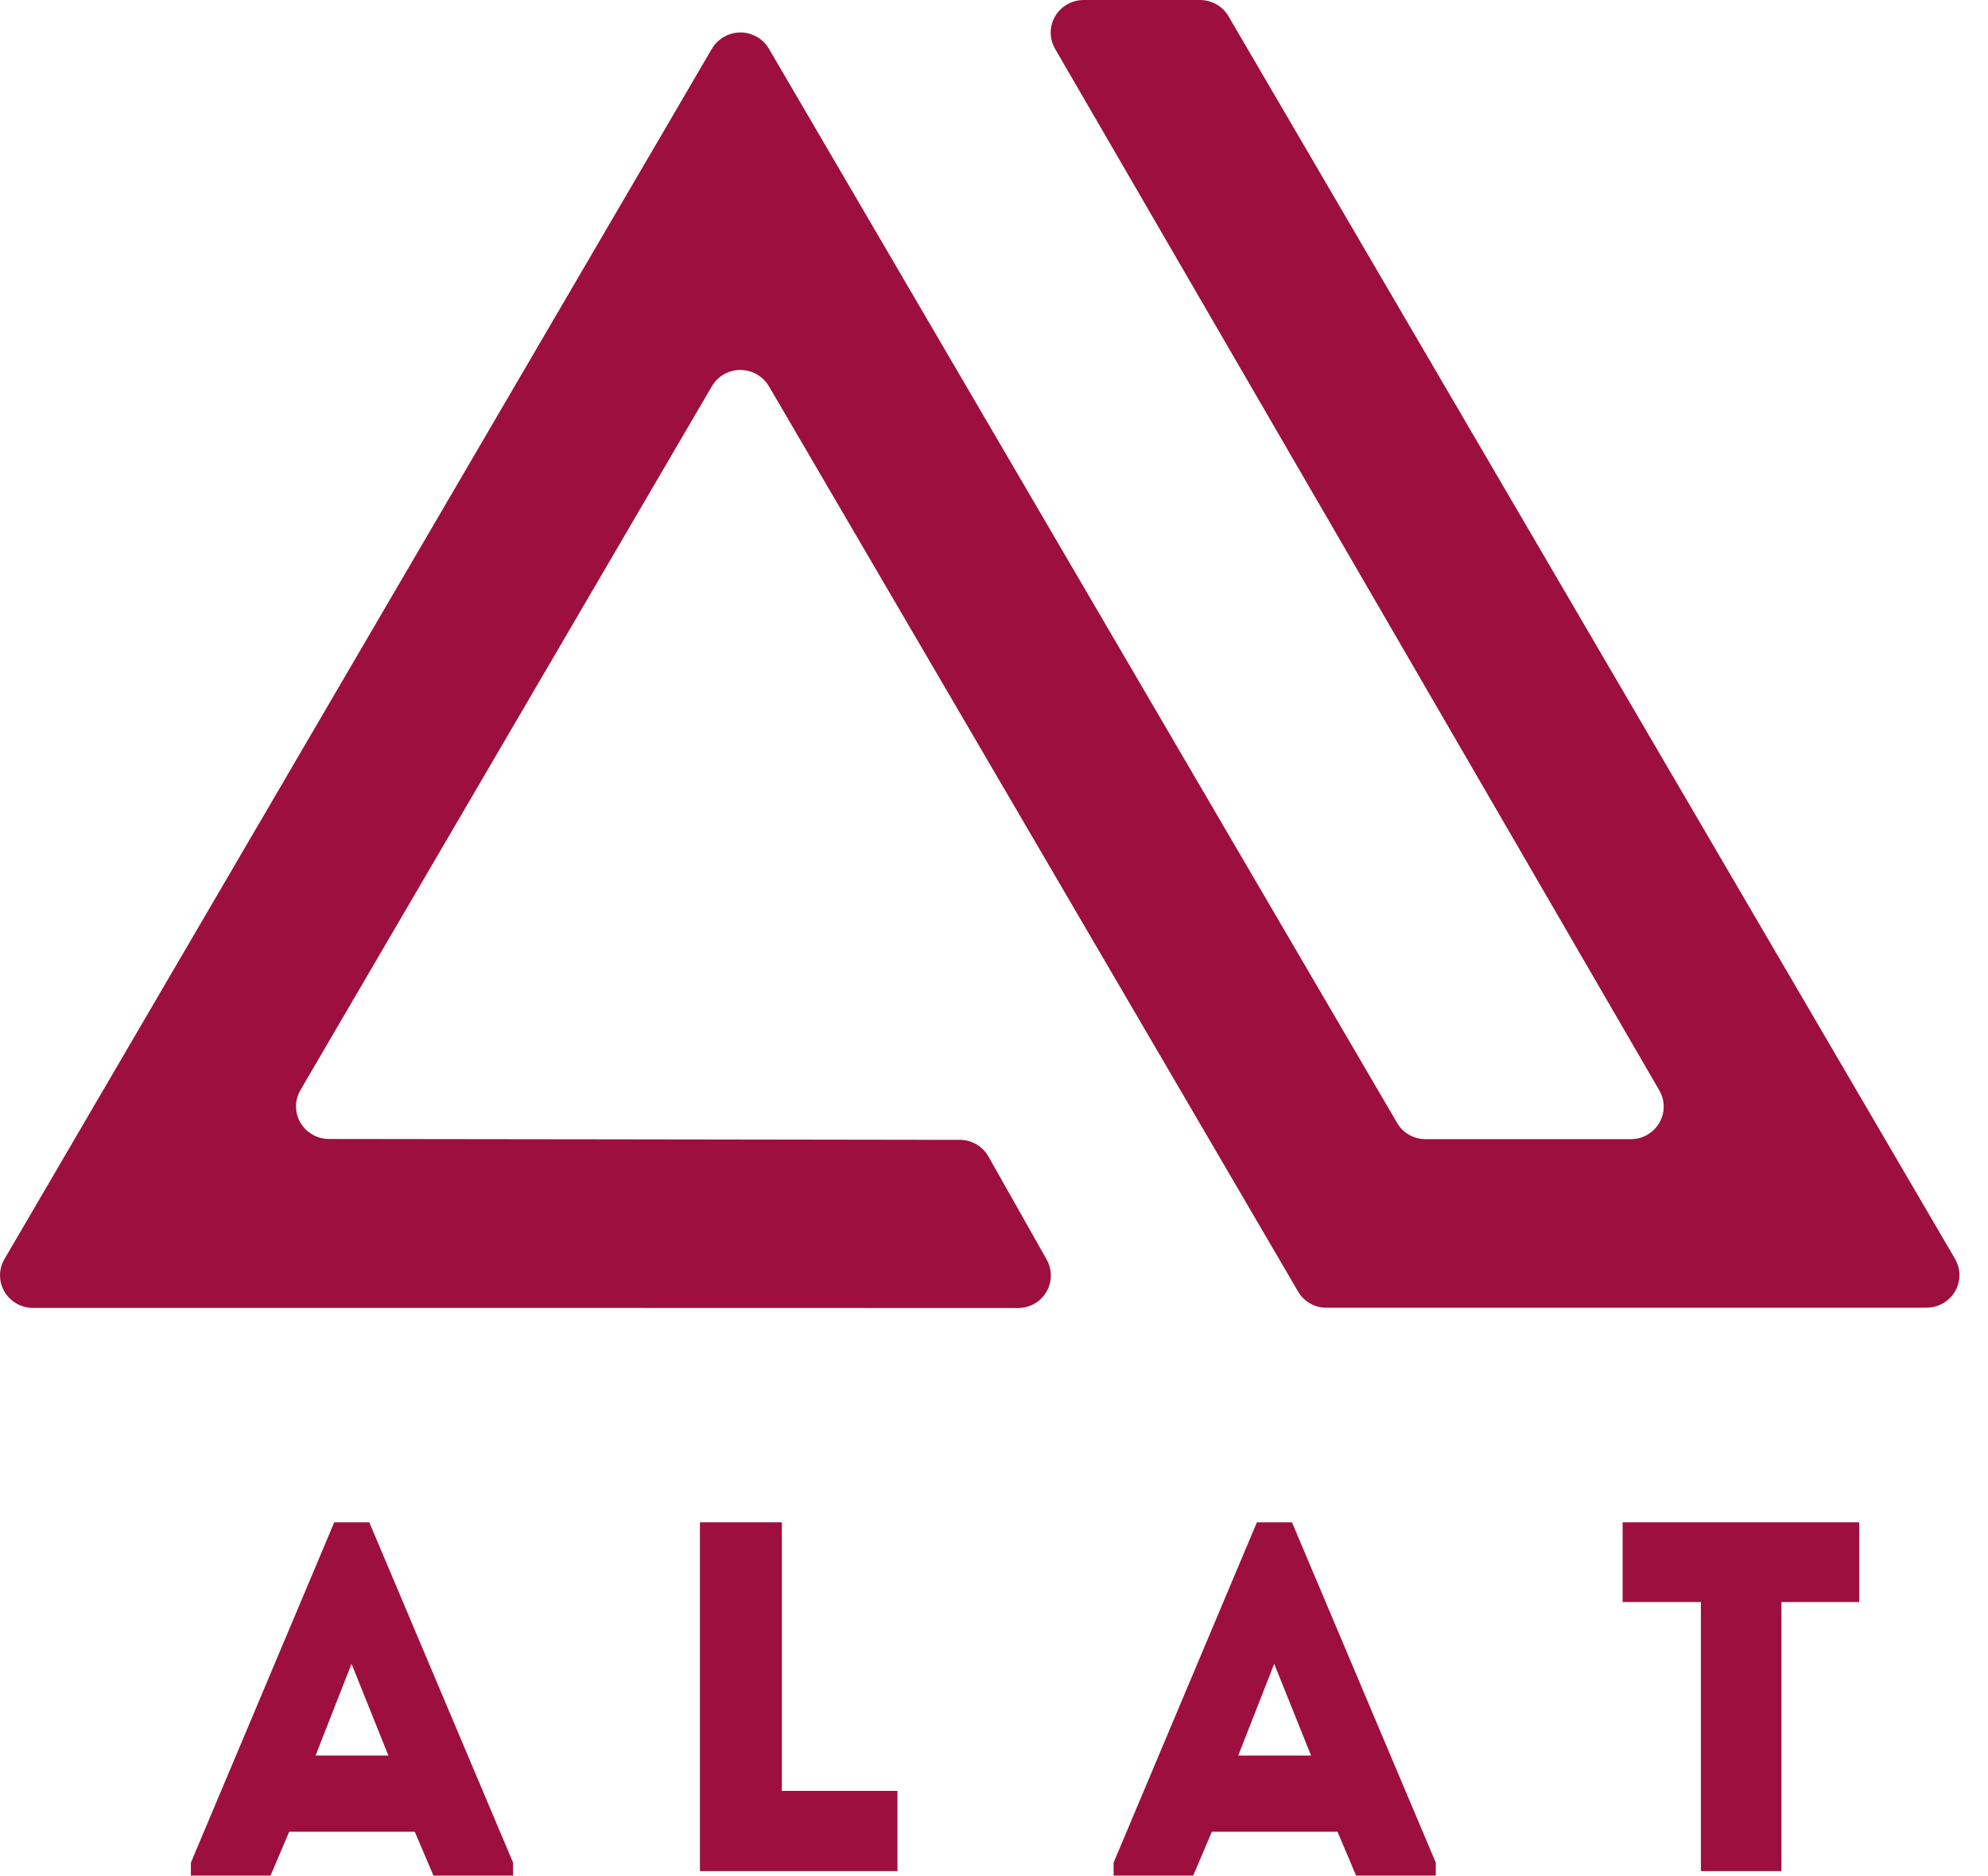
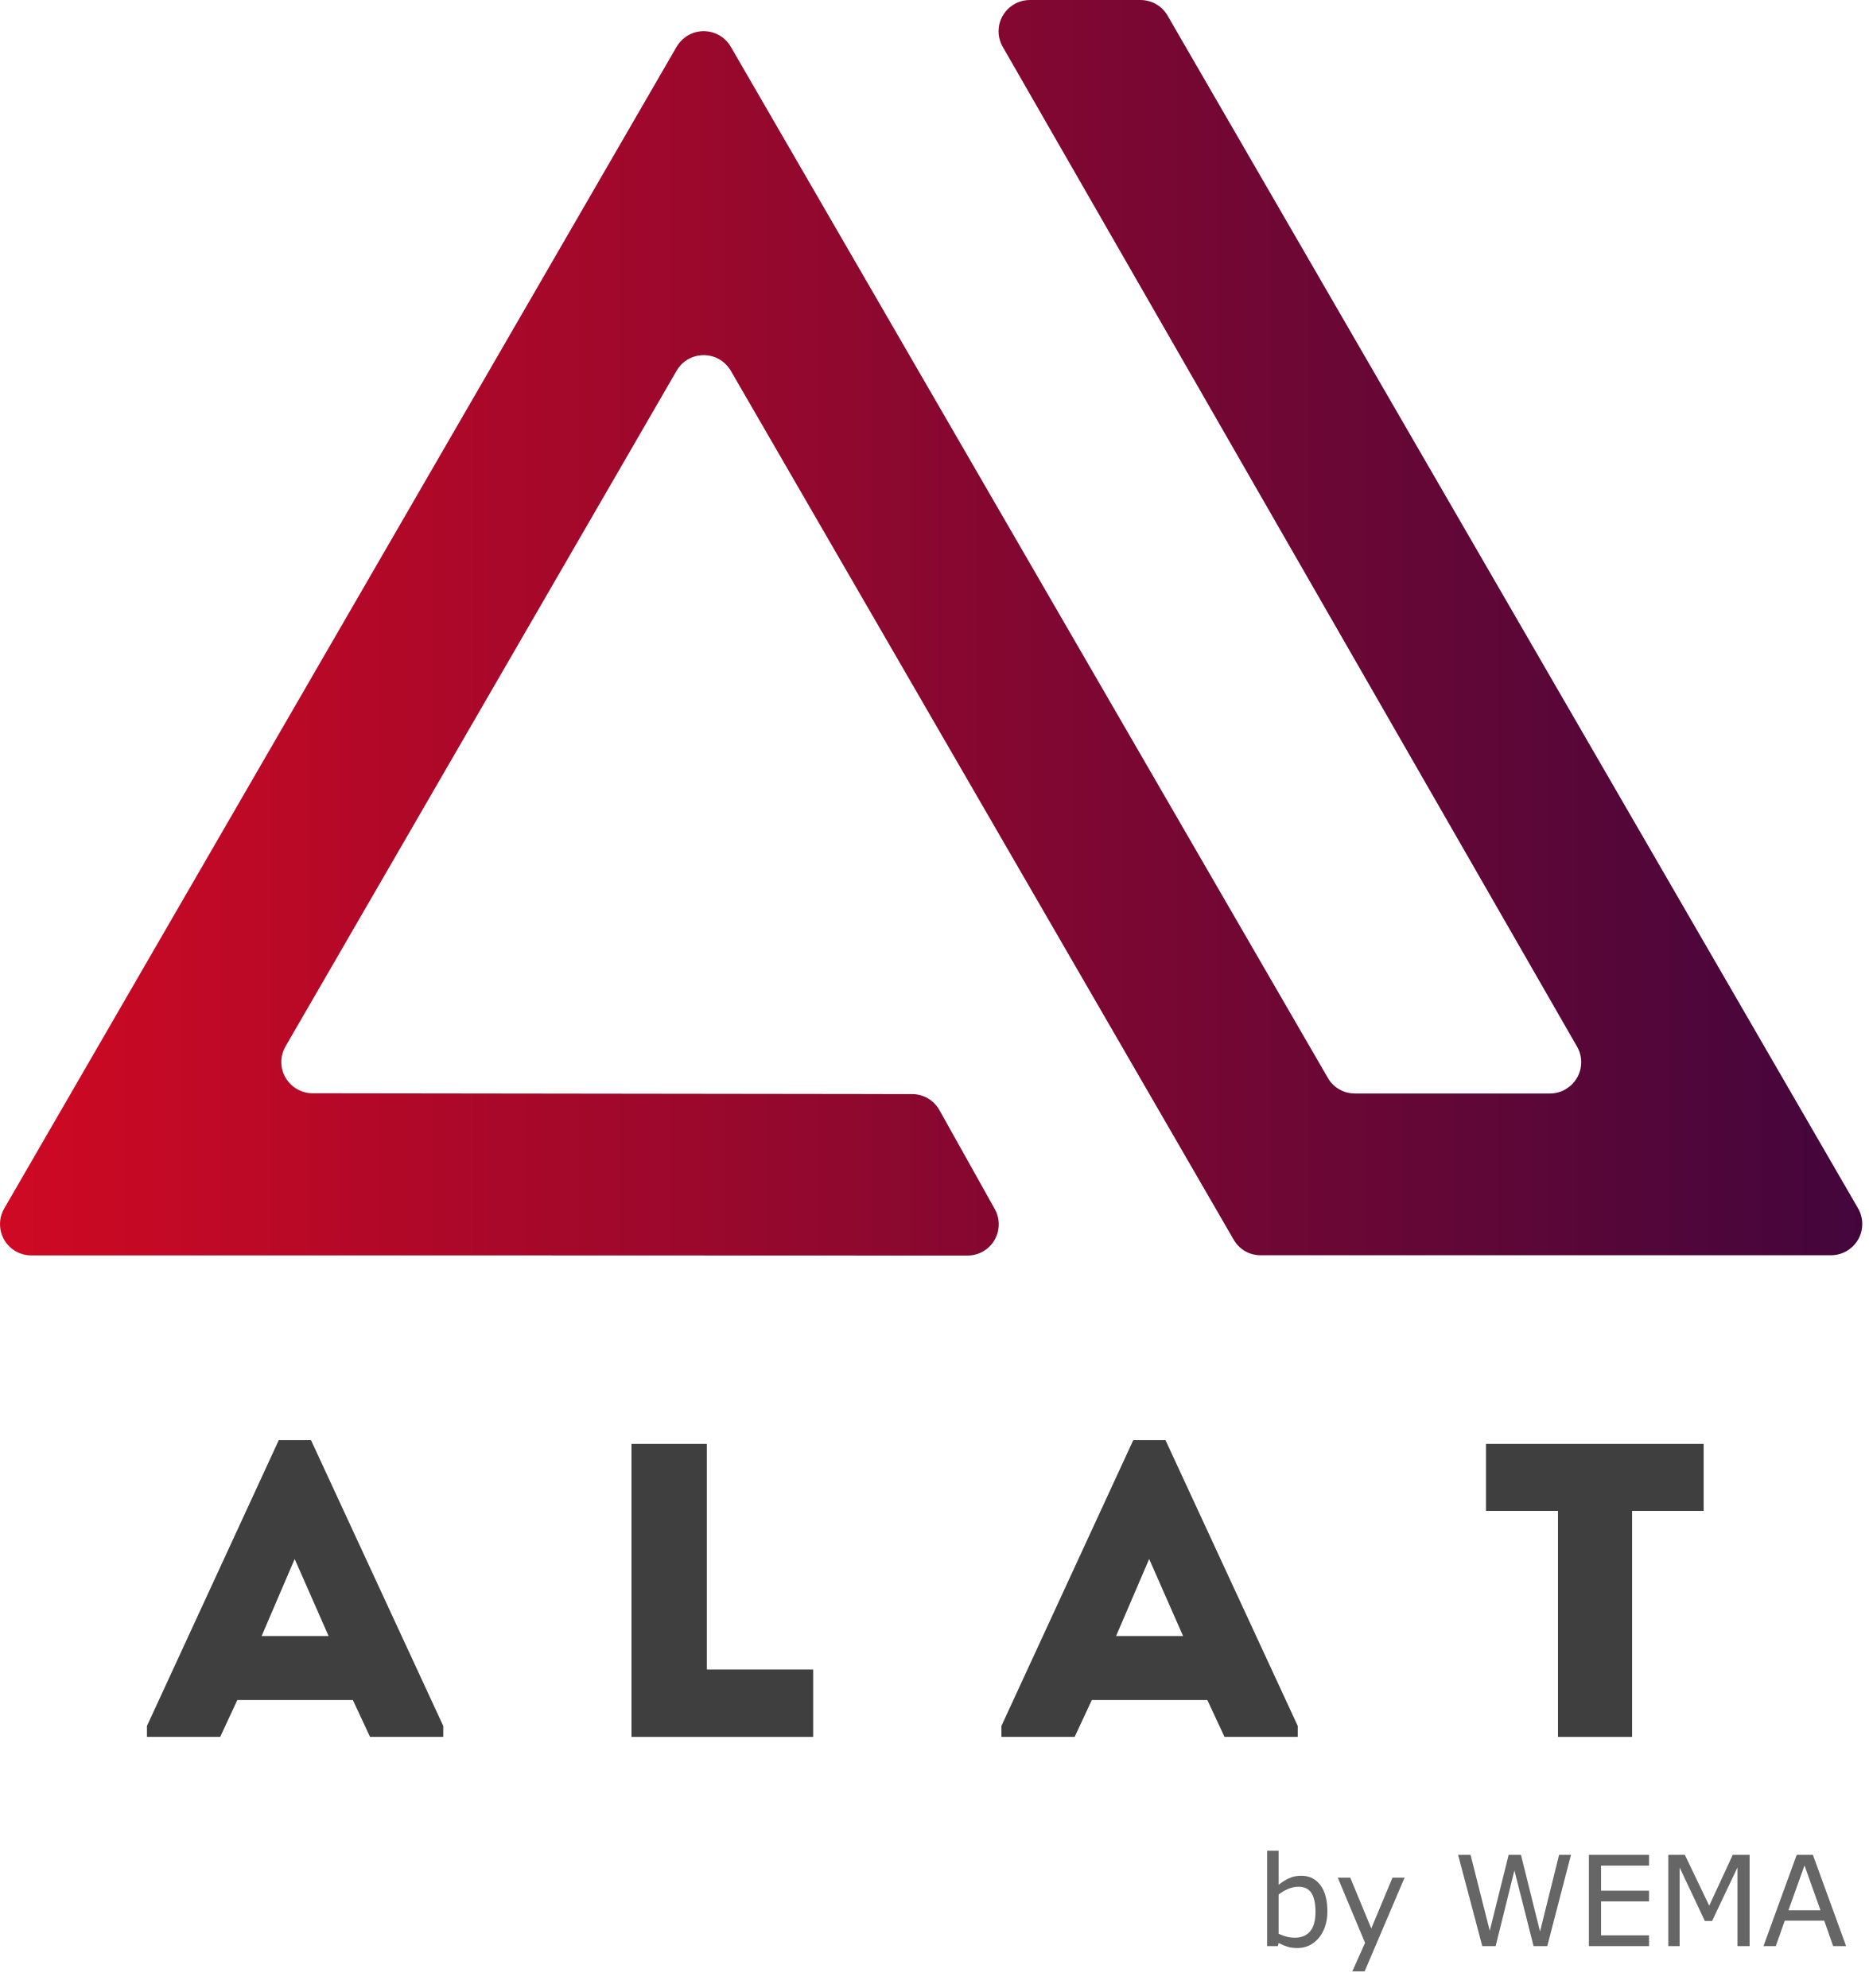
- <svg xmlns="http://www.w3.org/2000/svg" width="53" height="50" viewBox="0 0 53 50" fill="none">
-   <path fill-rule="evenodd" clip-rule="evenodd" d="M45.346 42.707V49.88H47.493V42.707H49.568V40.582H43.259V42.707H45.346Z" fill="#9D0F3E" />
-   <path fill-rule="evenodd" clip-rule="evenodd" d="M36.154 50L35.657 48.831H32.308L31.811 50H29.688V49.655L33.509 40.582H34.444L38.278 49.655V50H36.154ZM34.953 46.799L33.97 44.354L33.012 46.799H34.953Z" fill="#9D0F3E" />
-   <path fill-rule="evenodd" clip-rule="evenodd" d="M20.844 40.582H18.66V49.88H23.926V47.742H20.844V40.582Z" fill="#9D0F3E" />
-   <path fill-rule="evenodd" clip-rule="evenodd" d="M11.556 50L11.058 48.831H7.71L7.212 50H5.089V49.655L8.911 40.582H9.845L13.679 49.655V50H11.556ZM10.354 46.799L9.372 44.354L8.413 46.799H10.354Z" fill="#9D0F3E" />
-   <path fill-rule="evenodd" clip-rule="evenodd" d="M31.987 0C32.303 0 32.592 0.161 32.75 0.431L52.123 33.563C52.197 33.693 52.239 33.843 52.239 33.994C52.239 34.472 51.844 34.861 51.36 34.861H35.37C35.054 34.867 34.765 34.7 34.607 34.43L20.499 10.296C20.421 10.166 20.31 10.057 20.178 9.979C19.758 9.74 19.221 9.88 18.979 10.296L8.007 29.064C7.933 29.194 7.891 29.345 7.891 29.495C7.891 29.973 8.285 30.363 8.769 30.363C8.769 30.363 24.414 30.382 24.757 30.385C24.763 30.385 24.768 30.385 24.774 30.386L25.589 30.386C25.905 30.387 26.19 30.554 26.348 30.824L27.898 33.567C28.14 33.982 27.997 34.515 27.579 34.754C27.447 34.829 27.294 34.869 27.144 34.87L14.411 34.867H0.879C0.727 34.867 0.574 34.825 0.443 34.752C0.022 34.513 -0.125 33.983 0.117 33.568L18.979 1.299C19.058 1.169 19.169 1.06 19.3 0.982C19.721 0.743 20.257 0.883 20.499 1.299L37.248 29.937C37.4 30.202 37.69 30.368 38.005 30.368H43.475C43.628 30.368 43.781 30.332 43.912 30.254C44.333 30.015 44.48 29.485 44.238 29.069L28.127 1.299C28.053 1.169 28.011 1.018 28.011 0.868C28.011 0.39 28.405 9.06143e-05 28.889 0H31.987Z" fill="#9D0F3E" />
+ <svg xmlns="http://www.w3.org/2000/svg" width="47px" height="50px" viewBox="0 0 47 50" version="1.1">
+   <defs>
+     <linearGradient x1="0%" y1="50%" x2="100%" y2="50%" id="linearGradient-1">
+       <stop stop-color="#CF0923" offset="0%" />
+       <stop stop-color="#43063C" offset="100%" />
+     </linearGradient>
+   </defs>
+   <g id="Page-1" stroke="none" stroke-width="1" fill="none" fill-rule="evenodd">
+     <g id="Group-Copy">
+       <path d="M28.676,0 C28.959,0 29.218,0.146 29.36,0.391 L46.727,30.395 C46.793,30.512 46.831,30.649 46.831,30.785 C46.831,31.218 46.477,31.571 46.044,31.571 L31.708,31.571 C31.425,31.575 31.166,31.425 31.024,31.18 L18.377,9.324 C18.307,9.206 18.208,9.108 18.09,9.037 C17.712,8.821 17.231,8.948 17.015,9.324 L7.178,26.321 C7.112,26.438 7.074,26.575 7.074,26.711 C7.074,27.144 7.428,27.497 7.862,27.497 C7.862,27.497 21.887,27.514 22.194,27.516 C22.199,27.517 22.204,27.517 22.209,27.518 L22.94,27.518 C23.223,27.518 23.479,27.67 23.621,27.915 L25.01,30.399 C25.227,30.774 25.099,31.257 24.724,31.473 C24.606,31.542 24.469,31.577 24.334,31.579 L12.919,31.575 L0.788,31.575 C0.651,31.575 0.515,31.538 0.397,31.472 C0.02,31.256 -0.112,30.776 0.104,30.399 L17.015,1.176 C17.085,1.059 17.184,0.96 17.302,0.889 C17.679,0.673 18.16,0.8 18.377,1.176 L33.392,27.111 C33.528,27.351 33.788,27.502 34.071,27.502 L38.975,27.502 C39.112,27.502 39.248,27.469 39.366,27.398 C39.744,27.182 39.876,26.702 39.659,26.325 L25.215,1.176 C25.149,1.059 25.111,0.922 25.111,0.786 C25.111,0.353 25.465,8.20609667e-05 25.899,0 L28.676,0 Z" id="logo" fill="url(#linearGradient-1)" />
+       <g id="Group-2" transform="translate(3.684211, 35.78947)" fill="#000000" fill-opacity="0.752">
+         <polygon id="Path" points="35.495 2.211 35.495 7.895 37.358 7.895 37.358 2.211 39.158 2.211 39.158 0.526 33.684 0.526 33.684 2.211" />
+         <path d="M27.109,7.895 L26.677,6.968 L23.772,6.968 L23.34,7.895 L21.498,7.895 L21.498,7.621 L24.814,0.432 L25.625,0.432 L28.951,7.621 L28.951,7.895 L27.109,7.895 Z M26.067,5.358 L25.214,3.421 L24.382,5.358 L26.067,5.358 Z" id="Combined-Shape" />
+         <polygon id="Path" points="14.091 0.526 12.196 0.526 12.196 7.895 16.765 7.895 16.765 6.2 14.091 6.2" />
+         <path d="M5.621,7.895 L5.189,6.968 L2.284,6.968 L1.853,7.895 L0.011,7.895 L0.011,7.621 L3.326,0.432 L4.137,0.432 L7.463,7.621 L7.463,7.895 L5.621,7.895 Z M4.579,5.358 L3.726,3.421 L2.895,5.358 L4.579,5.358 Z" id="Combined-Shape" />
+       </g>
+       <path d="M33.38,48.073 C33.38,48.217 33.36,48.347 33.319,48.462 C33.278,48.577 33.224,48.673 33.155,48.752 C33.082,48.833 33.002,48.894 32.914,48.934 C32.827,48.975 32.731,48.995 32.626,48.995 C32.528,48.995 32.443,48.984 32.37,48.96 C32.297,48.937 32.225,48.906 32.154,48.867 L32.136,48.947 L31.864,48.947 L31.864,46.548 L32.154,46.548 L32.154,47.405 C32.235,47.339 32.322,47.284 32.413,47.241 C32.505,47.199 32.607,47.177 32.722,47.177 C32.925,47.177 33.086,47.255 33.203,47.412 C33.321,47.568 33.38,47.788 33.38,48.073 Z M33.081,48.081 C33.081,47.875 33.047,47.719 32.979,47.613 C32.911,47.506 32.802,47.453 32.651,47.453 C32.566,47.453 32.481,47.471 32.395,47.508 C32.308,47.544 32.228,47.591 32.154,47.649 L32.154,48.636 C32.236,48.673 32.307,48.699 32.366,48.713 C32.425,48.727 32.492,48.735 32.567,48.735 C32.728,48.735 32.853,48.682 32.944,48.577 C33.035,48.471 33.081,48.306 33.081,48.081 Z M35.321,47.225 L34.316,49.583 L34.006,49.583 L34.327,48.864 L33.641,47.225 L33.955,47.225 L34.484,48.502 L35.017,47.225 L35.321,47.225 Z M39.506,46.651 L38.909,48.947 L38.565,48.947 L38.083,47.042 L37.611,48.947 L37.275,48.947 L36.667,46.651 L36.98,46.651 L37.463,48.56 L37.938,46.651 L38.248,46.651 L38.727,48.579 L39.207,46.651 L39.506,46.651 Z M41.469,48.947 L39.956,48.947 L39.956,46.651 L41.469,46.651 L41.469,46.923 L40.262,46.923 L40.262,47.552 L41.469,47.552 L41.469,47.823 L40.262,47.823 L40.262,48.676 L41.469,48.676 L41.469,48.947 Z M43.998,48.947 L43.692,48.947 L43.692,46.969 L43.054,48.315 L42.872,48.315 L42.238,46.969 L42.238,48.947 L41.953,48.947 L41.953,46.651 L42.369,46.651 L42.982,47.93 L43.574,46.651 L43.998,46.651 L43.998,48.947 Z M46.425,48.947 L46.099,48.947 L45.874,48.307 L44.881,48.307 L44.656,48.947 L44.346,48.947 L45.182,46.651 L45.589,46.651 L46.425,48.947 Z M45.78,48.045 L45.378,46.918 L44.974,48.045 L45.78,48.045 Z" id="by-WEMA" fill-opacity="0.601" fill="#000000" />
+     </g>
+   </g>
</svg>
